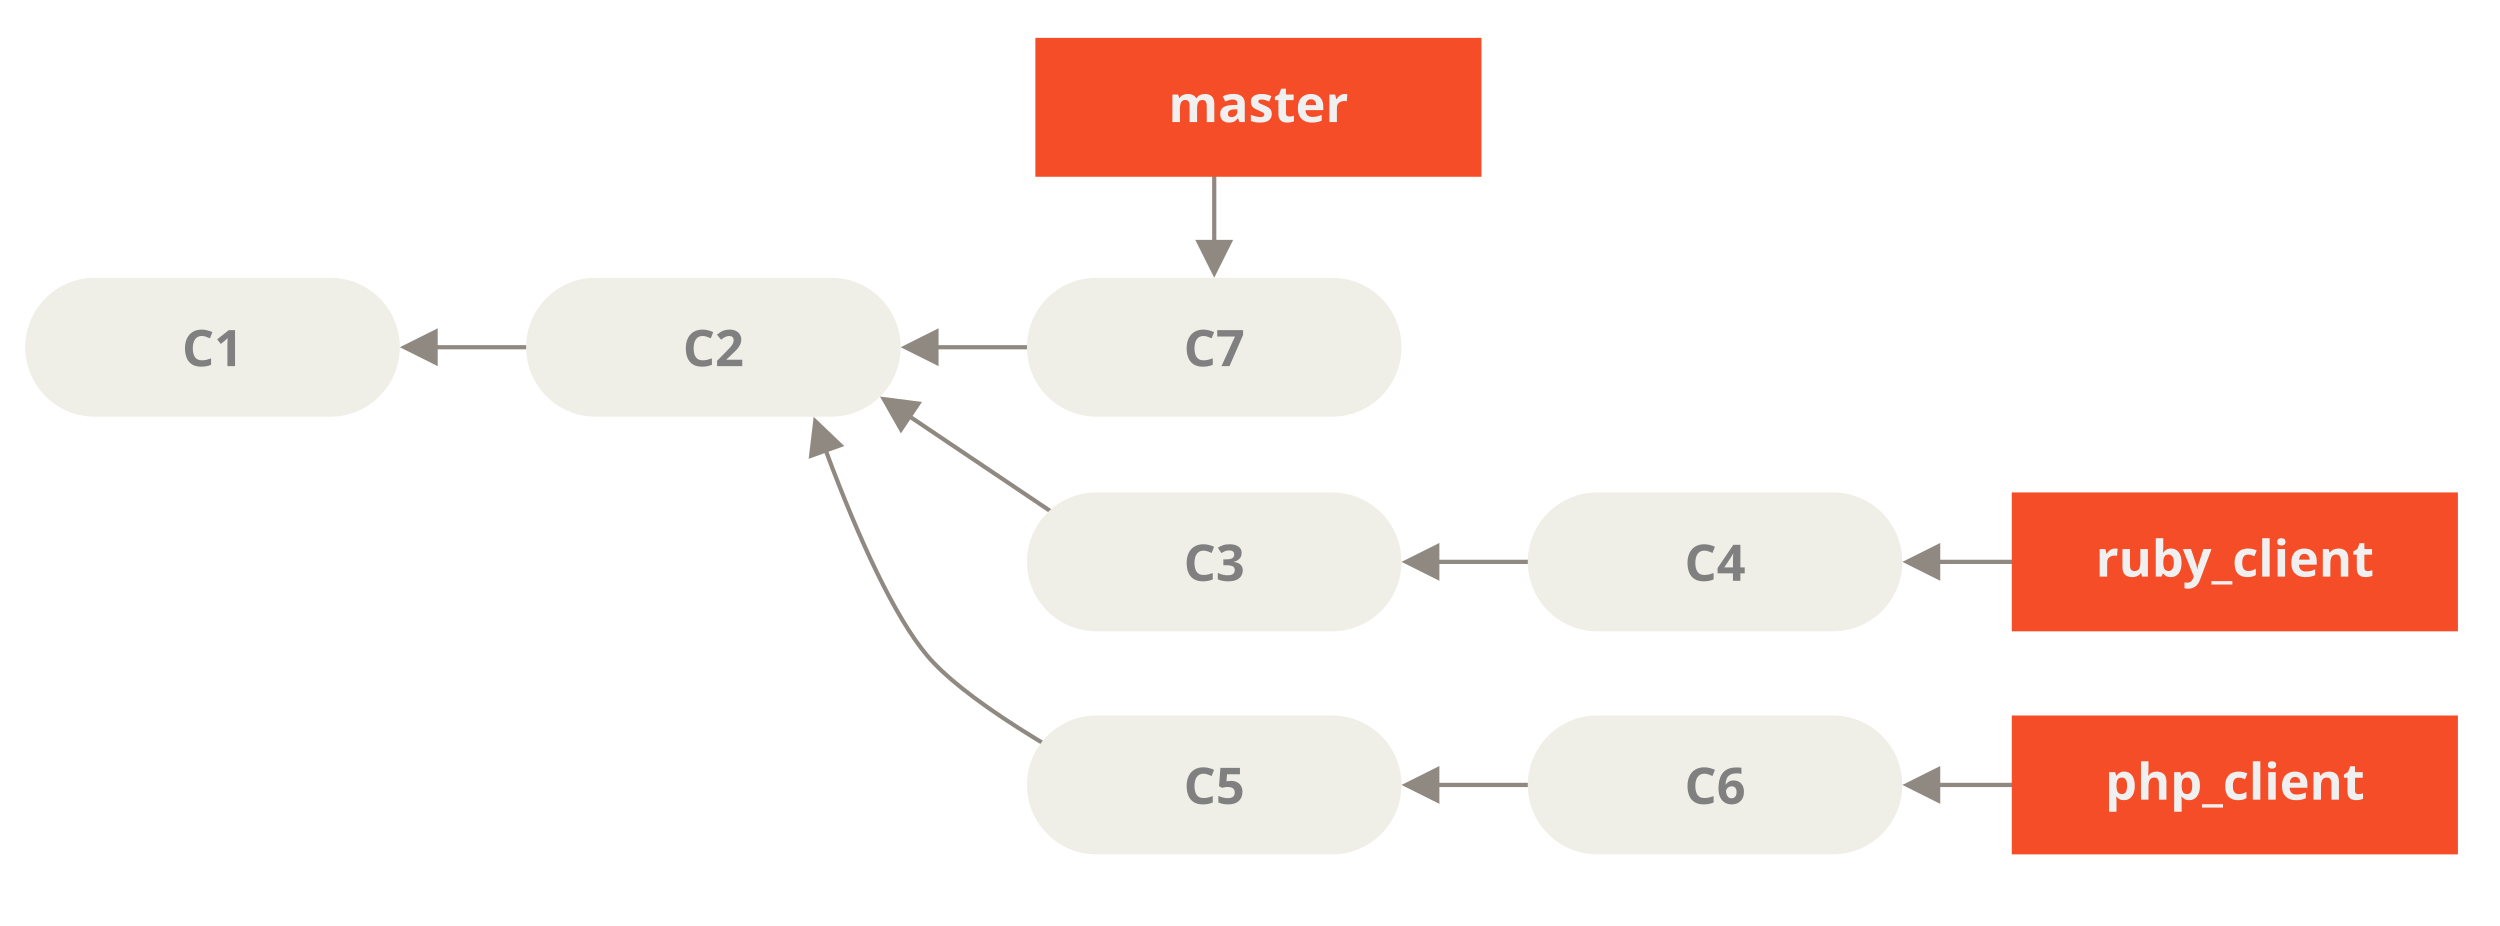
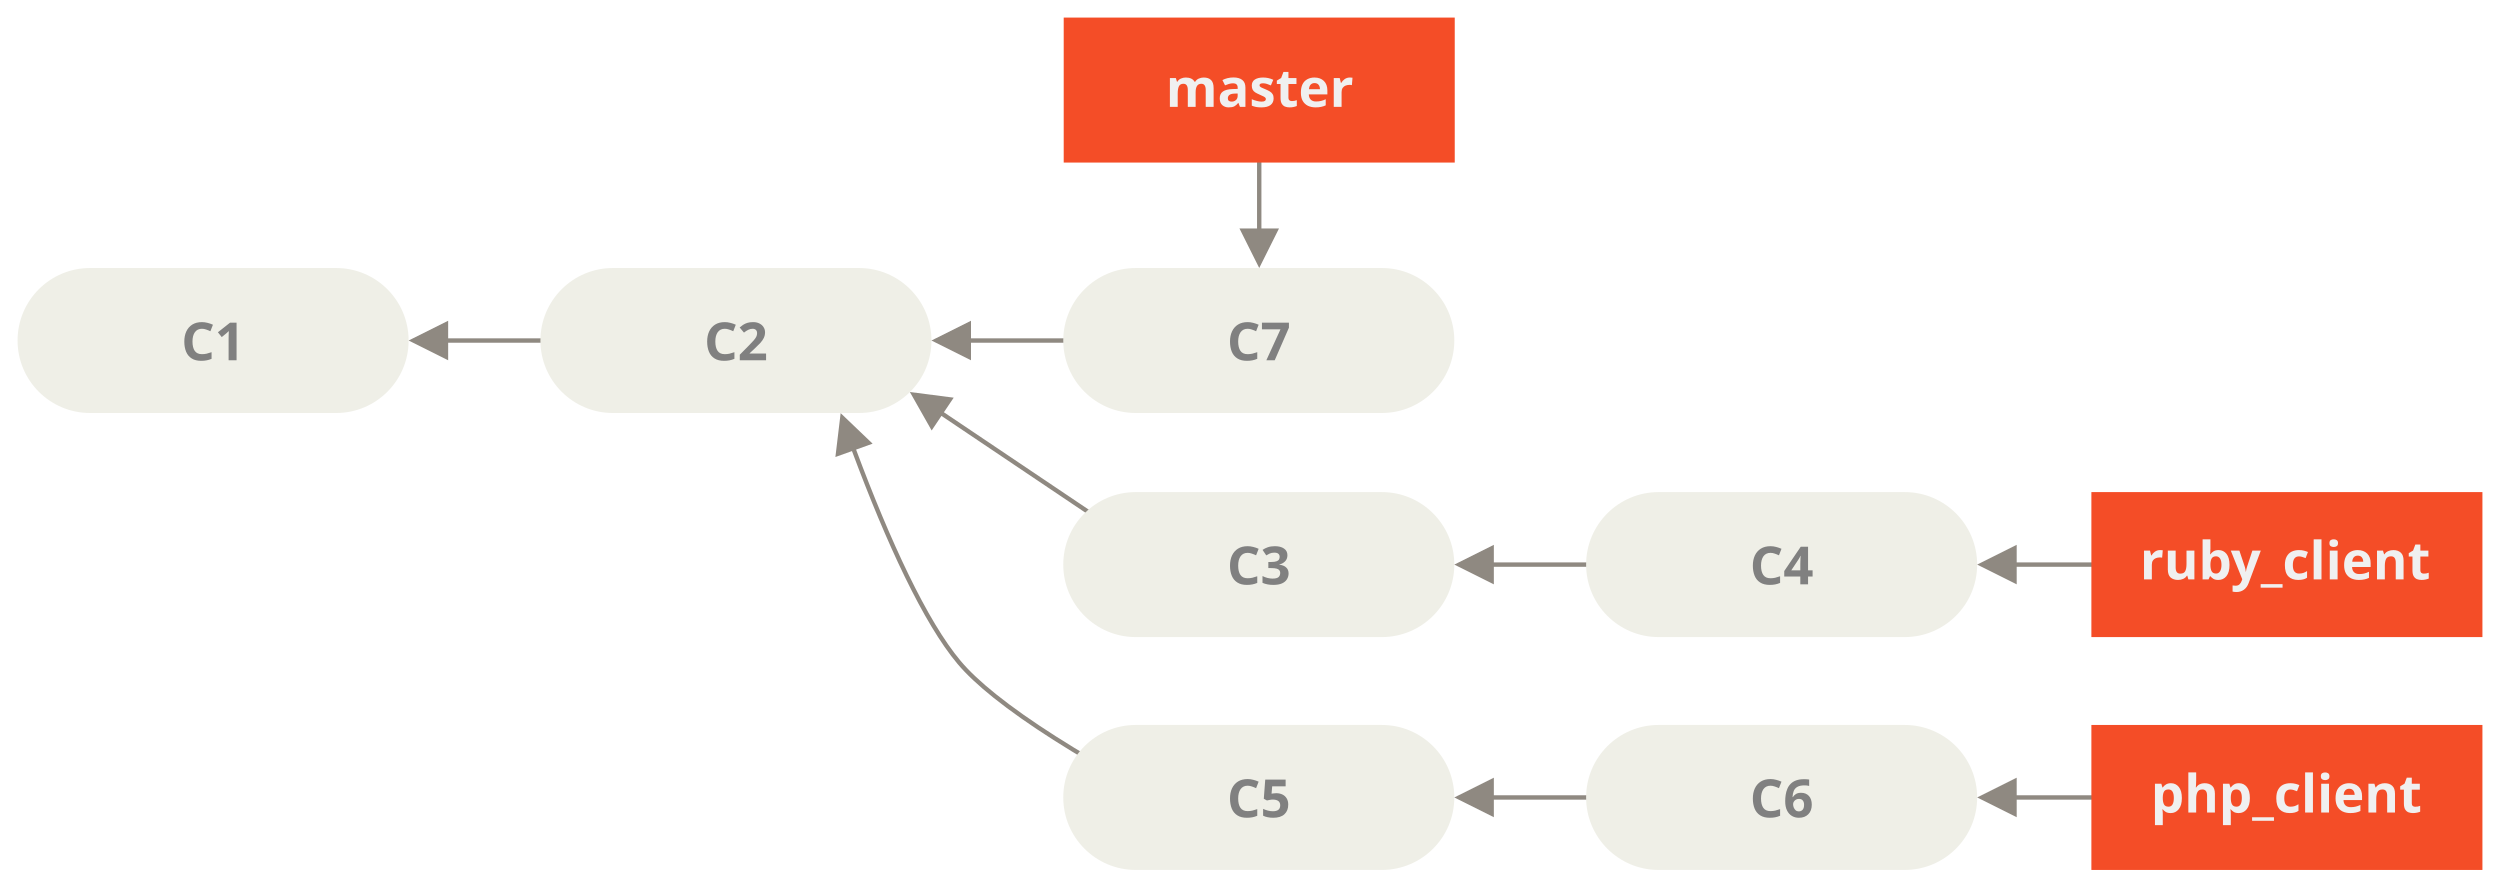
- <svg xmlns="http://www.w3.org/2000/svg" width="594px" height="220px" viewBox="0 0 594 220" version="1.1">
-   <g id="05---Merging-Workflows-1" stroke="none" stroke-width="1" fill="none" fill-rule="evenodd">
-     <g id="Line-+-brown-2" transform="translate(6, 66)">
+ <svg xmlns="http://www.w3.org/2000/svg" id="svg10295" version="1.1" viewBox="0 0 569 202">
+   <g id="g10483" transform="translate(-2,-5)">
+     <g id="Line-+-brown-2" transform="translate(6,66)" style="fill-rule:evenodd;fill:none">
      <g id="brown">
-         <rect id="Rectangle-1" fill="#EFEFE7" fill-rule="evenodd" x="0" y="0" width="89" height="33" rx="16.5" />
-         <text stroke="none" font-family="Source Code Pro" font-size="12px" font-weight="700" fill="#979797" fill-opacity="1" text-anchor="middle" id="C6">
-           <tspan fill="#808080" x="44.5" y="21" fill-opacity="1">C1</tspan>
+         <rect id="Rectangle-1" width="89" height="33" rx="16.5" ry="16.5" style="fill-rule:evenodd;fill:#efefe7" />
+         <text id="C6" font-size="12px" font-weight="700" style="fill:#979797;font-family:'Source Code Pro';font-size:12px;font-weight:700;text-anchor:middle">
+           <tspan id="tspan10196" x="44.5" y="21" style="fill:gray">C1</tspan>
        </text>
      </g>
    </g>
-     <g id="Line-+-brown-3" transform="translate(95, 66)">
-       <path id="Line" d="M9,16 L54,16 L54,17 L9,17 L9,21 L0,16.5 L9,12 L9,16 Z" fill="#8F8981" fill-rule="nonzero" />
-       <g id="brown" transform="translate(30, 0)">
-         <rect id="Rectangle-1" fill="#EFEFE7" fill-rule="evenodd" x="0" y="0" width="89" height="33" rx="16.5" />
-         <text stroke="none" font-family="Source Code Pro" font-size="12px" font-weight="700" fill="#979797" fill-opacity="1" text-anchor="middle" id="C6">
-           <tspan fill="#808080" x="44.5" y="21" fill-opacity="1">C2</tspan>
+     <g id="Line-+-brown-3" transform="translate(95,66)" style="fill-rule:evenodd;fill:none">
+       <path id="Line" d="m9 16h45v1h-45v4l-9-4.5 9-4.5z" style="fill-rule:nonzero;fill:#8f8981" />
+       <g id="g10208" transform="translate(30)">
+         <rect id="rect10202" width="89" height="33" rx="16.5" ry="16.5" style="fill-rule:evenodd;fill:#efefe7" />
+         <text id="text10206" font-size="12px" font-weight="700" style="fill:#979797;font-family:'Source Code Pro';font-size:12px;font-weight:700;text-anchor:middle">
+           <tspan id="tspan10204" x="44.5" y="21" style="fill:gray">C2</tspan>
        </text>
      </g>
    </g>
-     <path id="Line" d="M223,82 L268,82 L268,83 L223,83 L223,87 L214,82.5 L223,78 L223,82 Z" fill="#8F8981" fill-rule="nonzero" />
-     <g id="brown" transform="translate(244, 66)">
-       <rect id="Rectangle-1" fill="#EFEFE7" fill-rule="evenodd" x="0" y="0" width="89" height="33" rx="16.5" />
-       <text stroke="none" font-family="Source Code Pro" font-size="12px" font-weight="700" fill="#979797" fill-opacity="1" text-anchor="middle" id="C6">
-         <tspan fill="#808080" x="44.5" y="21" fill-opacity="1">C7</tspan>
+     <path id="path10211" d="m223 82h45v1h-45v4l-9-4.5 9-4.5z" style="fill:#8f8981" />
+     <g id="g10219" transform="translate(244,66)" style="fill-rule:evenodd;fill:none">
+       <rect id="rect10213" width="89" height="33" rx="16.5" ry="16.5" style="fill-rule:evenodd;fill:#efefe7" />
+       <text id="text10217" font-size="12px" font-weight="700" style="fill:#979797;font-family:'Source Code Pro';font-size:12px;font-weight:700;text-anchor:middle">
+         <tspan id="tspan10215" x="44.5" y="21" style="fill:gray">C7</tspan>
      </text>
    </g>
-     <g id="Line-+-brown-5" transform="translate(209, 94)">
-       <path id="Line" d="M7.833,4.828 L59.194,39.364 L58.636,40.194 L7.275,5.658 L5.043,8.977 L0.085,0.221 L10.065,1.509 L7.833,4.828 Z" fill="#8F8981" fill-rule="nonzero" />
-       <g id="brown" transform="translate(35, 23)">
-         <rect id="Rectangle-1" fill="#EFEFE7" fill-rule="evenodd" x="0" y="0" width="89" height="33" rx="16.5" />
-         <text stroke="none" font-family="Source Code Pro" font-size="12px" font-weight="700" fill="#979797" fill-opacity="1" text-anchor="middle" id="C6">
-           <tspan fill="#808080" x="44.5" y="21" fill-opacity="1">C3</tspan>
+     <g id="Line-+-brown-5" transform="translate(209,94)" style="fill-rule:evenodd;fill:none">
+       <path id="path10221" d="m7.833 4.828 51.361 34.536-.558.83-51.361-34.536-2.232 3.319-4.958-8.756 9.98 1.288z" style="fill-rule:nonzero;fill:#8f8981" />
+       <g id="g10229" transform="translate(35,23)">
+         <rect id="rect10223" width="89" height="33" rx="16.5" ry="16.5" style="fill-rule:evenodd;fill:#efefe7" />
+         <text id="text10227" font-size="12px" font-weight="700" style="fill:#979797;font-family:'Source Code Pro';font-size:12px;font-weight:700;text-anchor:middle">
+           <tspan id="tspan10225" x="44.5" y="21" style="fill:gray">C3</tspan>
        </text>
      </g>
    </g>
-     <g id="Line-+-brown-6" transform="translate(333, 117)">
-       <path id="Line" d="M9,16 L54,16 L54,17 L9,17 L9,21 L0,16.5 L9,12 L9,16 Z" fill="#8F8981" fill-rule="nonzero" />
-       <g id="brown" transform="translate(30, 0)">
-         <rect id="Rectangle-1" fill="#EFEFE7" fill-rule="evenodd" x="0" y="0" width="89" height="33" rx="16.5" />
-         <text stroke="none" font-family="Source Code Pro" font-size="12px" font-weight="700" fill="#979797" fill-opacity="1" text-anchor="middle" id="C6">
-           <tspan fill="#808080" x="44.5" y="21" fill-opacity="1">C4</tspan>
+     <g id="Line-+-brown-6" transform="translate(333,117)" style="fill-rule:evenodd;fill:none">
+       <path id="path10232" d="m9 16h45v1h-45v4l-9-4.5 9-4.5z" style="fill-rule:nonzero;fill:#8f8981" />
+       <g id="g10240" transform="translate(30)">
+         <rect id="rect10234" width="89" height="33" rx="16.5" ry="16.5" style="fill-rule:evenodd;fill:#efefe7" />
+         <text id="text10238" font-size="12px" font-weight="700" style="fill:#979797;font-family:'Source Code Pro';font-size:12px;font-weight:700;text-anchor:middle">
+           <tspan id="tspan10236" x="44.5" y="21" style="fill:gray">C4</tspan>
        </text>
      </g>
    </g>
-     <g id="Line-+-brown-8" transform="translate(194, 99)">
-       <path id="Line" d="M2.846,8.33 C10.617,29.193 19.046,47.374 26.669,56.439 C28.626,58.767 31.334,61.299 34.708,64.002 C38.513,67.049 43.099,70.262 48.299,73.577 C53.86,77.123 59.82,80.598 65.781,83.856 C67.867,84.996 69.804,86.028 71.542,86.933 C72.15,87.249 72.69,87.527 73.155,87.765 C73.434,87.907 73.626,88.004 73.724,88.053 L74.171,88.277 L73.723,89.171 L73.276,88.947 C73.175,88.897 72.982,88.799 72.701,88.655 C72.233,88.417 71.691,88.137 71.08,87.82 C69.336,86.912 67.393,85.877 65.301,84.733 C59.322,81.465 53.344,77.979 47.762,74.42 C42.534,71.087 37.919,67.855 34.083,64.782 C30.662,62.042 27.908,59.467 25.904,57.082 C18.178,47.896 9.719,29.648 1.905,8.668 L-1.866,10.02 L-0.669,0.029 L6.605,6.982 L2.846,8.33 Z" fill="#8F8981" fill-rule="nonzero" />
-       <g id="brown" transform="translate(50, 71)">
-         <rect id="Rectangle-1" fill="#EFEFE7" fill-rule="evenodd" x="0" y="0" width="89" height="33" rx="16.5" />
-         <text stroke="none" font-family="Source Code Pro" font-size="12px" font-weight="700" fill="#979797" fill-opacity="1" text-anchor="middle" id="C6">
-           <tspan fill="#808080" x="44.5" y="21" fill-opacity="1">C5</tspan>
+     <g id="Line-+-brown-8" transform="translate(194,99)" style="fill-rule:evenodd;fill:none">
+       <path id="path10243" d="m2.846 8.33c7.771 20.863 16.2 39.044 23.823 48.109 1.957 2.328 4.665 4.86 8.039 7.563 3.805 3.047 8.391 6.26 13.591 9.575 5.561 3.546 11.521 7.02 17.481 10.278 2.086 1.14 4.023 2.172 5.761 3.077.608.317 1.148.595 1.613.832.279.142.47.239.569.288l.447.224-.448.894-.447-.224c-.101-.05-.294-.148-.575-.292-.468-.239-1.01-.518-1.62-.836-1.744-.908-3.687-1.943-5.779-3.087-5.979-3.268-11.957-6.754-17.539-10.313-5.228-3.333-9.843-6.566-13.678-9.638-3.422-2.741-6.175-5.316-8.18-7.7-7.725-9.187-16.185-27.435-23.999-48.415l-3.771 1.353 1.198-9.991 7.274 6.953z" style="fill-rule:nonzero;fill:#8f8981" />
+       <g id="g10251" transform="translate(50,71)">
+         <rect id="rect10245" width="89" height="33" rx="16.5" ry="16.5" style="fill-rule:evenodd;fill:#efefe7" />
+         <text id="text10249" font-size="12px" font-weight="700" style="fill:#979797;font-family:'Source Code Pro';font-size:12px;font-weight:700;text-anchor:middle">
+           <tspan id="tspan10247" x="44.5" y="21" style="fill:gray">C5</tspan>
        </text>
      </g>
    </g>
-     <g id="Line-+-brown-7" transform="translate(333, 170)">
-       <path id="Line" d="M9,16 L54,16 L54,17 L9,17 L9,21 L0,16.5 L9,12 L9,16 Z" fill="#8F8981" fill-rule="nonzero" />
-       <g id="brown" transform="translate(30, 0)">
-         <rect id="Rectangle-1" fill="#EFEFE7" fill-rule="evenodd" x="0" y="0" width="89" height="33" rx="16.5" />
-         <text stroke="none" font-family="Source Code Pro" font-size="12px" font-weight="700" fill="#979797" fill-opacity="1" text-anchor="middle" id="C6">
-           <tspan fill="#808080" x="44.5" y="21" fill-opacity="1">C6</tspan>
+     <g id="Line-+-brown-7" transform="translate(333,170)" style="fill-rule:evenodd;fill:none">
+       <path id="path10254" d="m9 16h45v1h-45v4l-9-4.5 9-4.5z" style="fill-rule:nonzero;fill:#8f8981" />
+       <g id="g10262" transform="translate(30)">
+         <rect id="rect10256" width="89" height="33" rx="16.5" ry="16.5" style="fill-rule:evenodd;fill:#efefe7" />
+         <text id="text10260" font-size="12px" font-weight="700" style="fill:#979797;font-family:'Source Code Pro';font-size:12px;font-weight:700;text-anchor:middle">
+           <tspan id="tspan10258" x="44.5" y="21" style="fill:gray">C6</tspan>
        </text>
      </g>
    </g>
-     <g id="Line-2-+-ref" transform="translate(246, 9)">
-       <path id="Line-2" d="M42,48 L42,5 L43,5 L43,48 L47,48 L42.5,57 L38,48 L42,48 Z" fill="#8F8981" fill-rule="nonzero" />
-       <g id="ref">
-         <rect id="Rectangle-2" fill="#F44D27" fill-rule="evenodd" x="0" y="0" width="106" height="33" />
-         <text stroke="none" font-family="Source Code Pro" font-size="12px" font-weight="700" fill="#979797" fill-opacity="1" text-anchor="middle" id="master">
-           <tspan fill="#f0f0f0" x="53" y="20" fill-opacity="1">master</tspan>
+     <g id="g10381">
+       <path id="Line-2" transform="translate(246.1,9)" d="m42 48v-43h1v43h4l-4.5 9-4.5-9z" style="fill:#8f8981" />
+       <g id="g10374">
+         <rect id="Rectangle-2" transform="matrix(.83962 0 0 1 244.1 9)" width="106" height="33" style="fill-rule:evenodd;fill:#f44d27" />
+         <text id="master" transform="translate(235.7 9.316)" font-size="12px" font-weight="700" style="fill-rule:evenodd;fill:#979797;font-family:'Source Code Pro';font-size:12px;font-weight:700;text-anchor:middle">
+           <tspan id="tspan10267" x="53" y="20" style="fill:#f0f0f0">master</tspan>
        </text>
      </g>
    </g>
-     <g id="Line-2-+-ref-2" transform="translate(452, 117)">
-       <path id="Line-2" d="M9,16 L69,16 L69,17 L9,17 L9,21 L0,16.5 L9,12 L9,16 Z" fill="#8F8981" fill-rule="nonzero" />
-       <g id="ref" transform="translate(26, 0)">
-         <rect id="Rectangle-2" fill="#F44D27" fill-rule="evenodd" x="0" y="0" width="106" height="33" />
-         <text stroke="none" font-family="Source Code Pro" font-size="12px" font-weight="700" fill="#979797" fill-opacity="1" text-anchor="middle" id="master">
-           <tspan fill="#f0f0f0" x="53" y="20" fill-opacity="1">ruby_client</tspan>
+     <g id="g10403">
+       <path id="path10272" transform="translate(452,117)" d="m9 16h60v1h-60v4l-9-4.5 9-4.5z" style="fill:#8f8981" />
+       <g id="g10396">
+         <rect id="rect10274" transform="matrix(.83962 0 0 1 478 117)" width="106" height="33" style="fill-rule:evenodd;fill:#f44d27" />
+         <text id="text10278" transform="translate(469.1 116.87)" font-size="12px" font-weight="700" style="fill-rule:evenodd;fill:#979797;font-family:'Source Code Pro';font-size:12px;font-weight:700;text-anchor:middle">
+           <tspan id="tspan10276" x="53" y="20" style="fill:#f0f0f0">ruby_client</tspan>
        </text>
      </g>
    </g>
-     <g id="Line-2-+-ref-3" transform="translate(452, 170)">
-       <path id="Line-2" d="M9,16 L69,16 L69,17 L9,17 L9,21 L0,16.5 L9,12 L9,16 Z" fill="#8F8981" fill-rule="nonzero" />
-       <g id="ref" transform="translate(26, 0)">
-         <rect id="Rectangle-2" fill="#F44D27" fill-rule="evenodd" x="0" y="0" width="106" height="33" />
-         <text stroke="none" font-family="Source Code Pro" font-size="12px" font-weight="700" fill="#979797" fill-opacity="1" text-anchor="middle" id="master">
-           <tspan fill="#f0f0f0" x="53" y="20" fill-opacity="1">php_client</tspan>
+     <g id="g10423">
+       <path id="path10283" transform="translate(452,170)" d="m9 16h60v1h-60v4l-9-4.5 9-4.5z" style="fill:#8f8981" />
+       <g id="g10416">
+         <rect id="rect10285" transform="matrix(.83962 0 0 1 478 170)" width="106" height="33" style="fill-rule:evenodd;fill:#f44d27" />
+         <text id="text10289" transform="translate(469.37 169.93)" font-size="12px" font-weight="700" style="fill-rule:evenodd;fill:#979797;font-family:'Source Code Pro';font-size:12px;font-weight:700;text-anchor:middle">
+           <tspan id="tspan10287" x="53" y="20" style="fill:#f0f0f0">php_client</tspan>
        </text>
      </g>
    </g>
  </g>
</svg>
